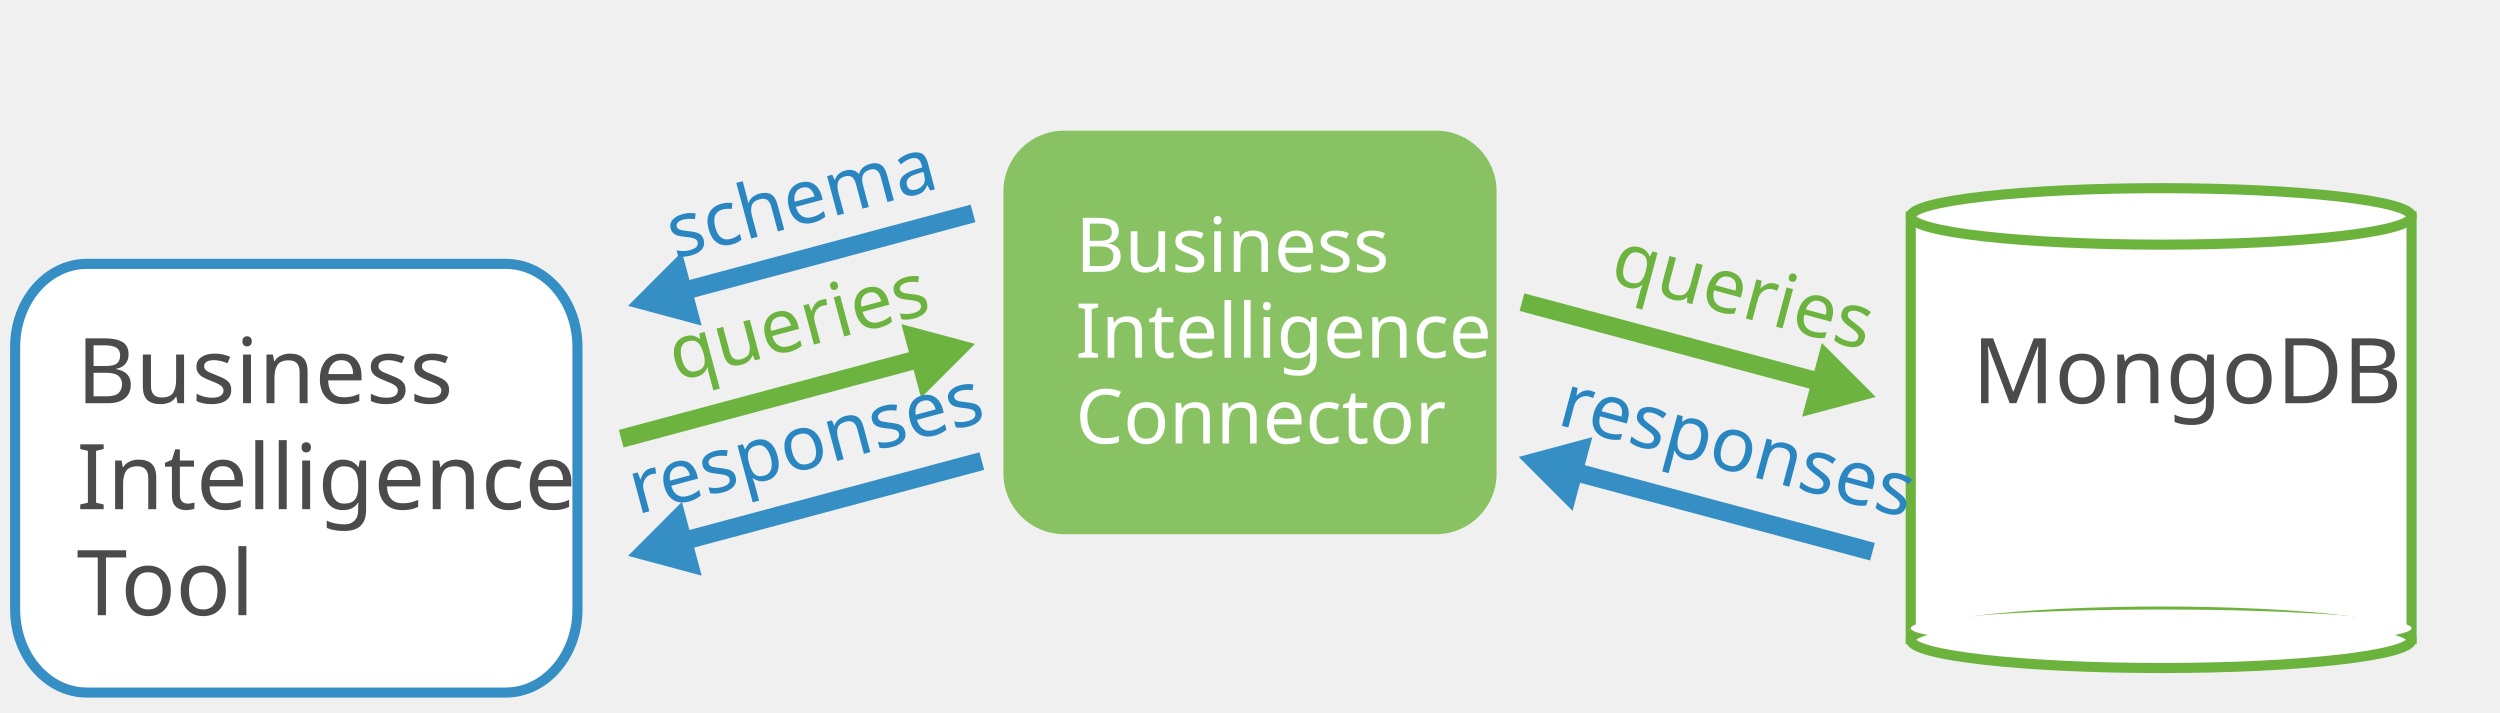
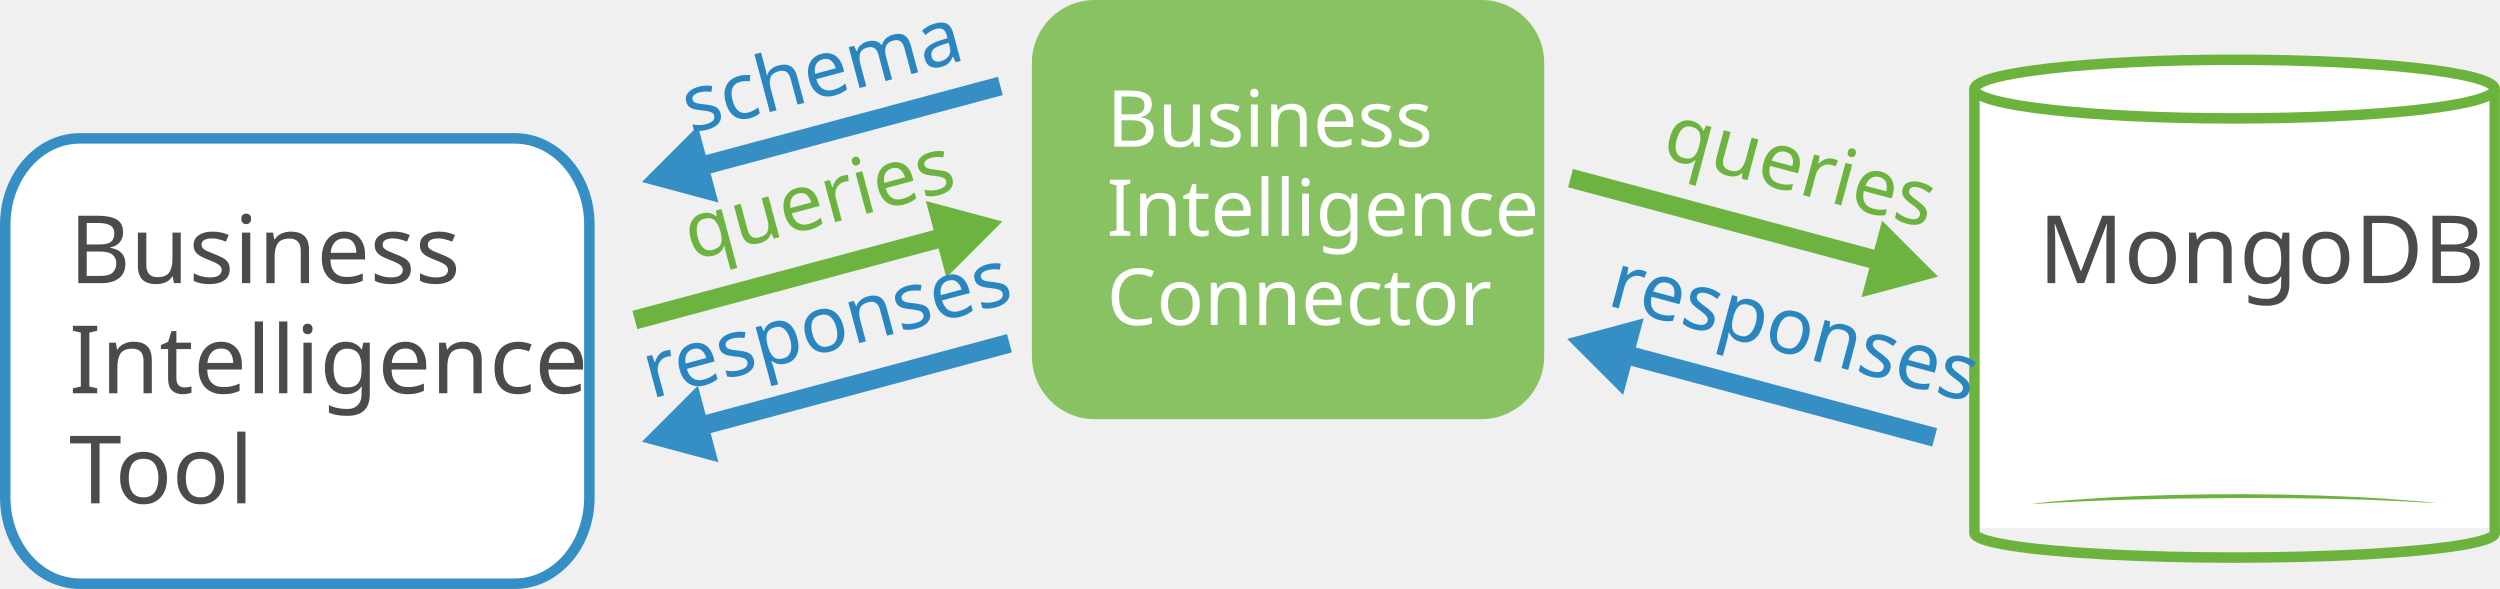
- <svg xmlns="http://www.w3.org/2000/svg" version="1.1" x="0" y="0" width="495.34" height="141.167" viewBox="0, 0, 495.34, 141.167">
-   <defs>
-     <linearGradient id="Gradient_1" gradientUnits="userSpaceOnUse" x1="231" y1="68" x2="231" y2="68">
-       <stop offset="0.324" stop-color="#FFFFFF" />
-       <stop offset="1" stop-color="#000000" />
+ <svg xmlns="http://www.w3.org/2000/svg" version="1.1" x="0" y="0" width="476.829" height="112.331" viewBox="0 0 476.829 112.331" id="svg2">
+   <defs id="defs4">
+     <linearGradient id="Gradient_1" gradientUnits="userSpaceOnUse" x1="231" y1="68" x2="231" y2="68" gradientTransform="translate(-2,-25.888)">
+       <stop offset="0.324" stop-color="#FFFFFF" id="stop7" />
+       <stop offset="1" stop-color="#000000" id="stop9" />
    </linearGradient>
  </defs>
-   <g id="g7">
-     <path d="M210.813,25.888 L284.527,25.888 C291.155,25.888 296.527,31.261 296.527,37.888 L296.527,93.839 C296.527,100.466 291.155,105.839 284.527,105.839 L210.813,105.839 C204.185,105.839 198.813,100.466 198.813,93.839 L198.813,37.888 C198.813,31.261 204.185,25.888 210.813,25.888 z" fill="#89C263" />
-     <g>
-       <path d="M378.586,42.877 L477.819,42.877 L477.819,126.611 L378.586,126.611 L378.586,42.877 z" fill="#FFFFFF" />
-       <path d="M378.586,42.877 L477.819,42.877 L477.819,126.611 L378.586,126.611 L378.586,42.877 z" fill-opacity="0" stroke="#6CB33E" stroke-width="2" />
+   <path style="fill:#89c263" id="path12" d="m 208.813,0 73.714,0 c 6.628,0 12,5.373 12,12 l 0,55.951 c 0,6.627 -5.372,12 -12,12 l -73.714,0 c -6.628,0 -12,-5.373 -12,-12 l 0,-55.951 c 0,-6.627 5.372,-12 12,-12 z" />
+   <g id="g14" transform="translate(-2,-25.888)">
+     <path style="fill:#ffffff" id="path16" d="m 378.586,42.877 99.233,0 0,83.734 -99.233,0 0,-83.734 z" />
+     <path style="fill-opacity:0;stroke:#6cb33e;stroke-width:2" id="path18" d="m 378.586,127.672 0,-76.16 0,-7.757 99.233,0.182 0,83.734" />
+   </g>
+   <g id="g20" transform="translate(-2,-25.888)">
+     <text id="tspan4201" transform="translate(247.67,65.863)">
+       <tspan style="font-size:15px;font-family:GillSans;fill:#ffffff" id="tspan23" font-size="15" y="-12" x="-34.569">Business</tspan>
+       <tspan style="font-size:15px;font-family:GillSans;fill:#ffffff" id="tspan25" font-size="15" y="5" x="-34.569">Intelligence</tspan>
+       <tspan style="font-size:15px;font-family:GillSans;fill:#ffffff" id="tspan27" font-size="15" y="22" x="-34.569">Connector</tspan>
+     </text>
+   </g>
+   <g id="g29" transform="translate(-2,-25.888)">
+     <g id="path17810">
+       <path style="fill:#358ec4" id="path32" d="M 130.85,58.881 192.791,42.284" />
+       <path style="fill-opacity:0;stroke:#358ec4;stroke-width:3.606;stroke-miterlimit:10" id="path34" stroke-miterlimit="10" d="M 130.85,58.881 192.791,42.284" />
    </g>
-     <g>
-       <text transform="matrix(1, 0, 0, 1, 247.67, 65.863)" id="tspan4201">
-         <tspan x="-34.569" y="-12" font-family="GillSans" font-size="15" fill="#FFFFFF">Business</tspan>
-         <tspan x="-34.569" y="5" font-family="GillSans" font-size="15" fill="#FFFFFF">Intelligence</tspan>
-         <tspan x="-34.569" y="22" font-family="GillSans" font-size="15" fill="#FFFFFF">Connector</tspan>
-       </text>
+     <g id="path17832">
+       <path style="fill:#358ec4" id="path37" d="M 124.825,60.495 135.009,50.3 138.742,64.232 124.825,60.495 Z" />
+       <path style="fill-opacity:0;stroke:#358ec4;stroke-width:0.4" id="path39" d="M 124.825,60.495 135.009,50.3 138.742,64.232 124.825,60.495 Z" />
    </g>
-     <g>
-       <g id="path17810">
-         <path d="M130.85,58.881 L192.791,42.284" fill="#358EC4" />
-         <path d="M130.85,58.881 L192.791,42.284" fill-opacity="0" stroke="#358EC4" stroke-width="3.606" stroke-miterlimit="10" />
-       </g>
-       <g id="path17832">
-         <path d="M124.825,60.495 L135.009,50.3 L138.742,64.232 L124.825,60.495 z" fill="#358EC4" />
-         <path d="M124.825,60.495 L135.009,50.3 L138.742,64.232 L124.825,60.495 z" fill-opacity="0" stroke="#358EC4" stroke-width="0.4" />
-       </g>
+   </g>
+   <text id="tspan17836" transform="matrix(0.9658855,-0.2589693,0.2589693,0.9658855,0,0)" x="143.623" y="53.67" style="font-size:12.001px">
+     <tspan style="font-size:15.002px;font-family:GillSans;fill:#2a86c0" id="tspan42" font-size="15" y="58.67" x="120.624">schema</tspan>
+   </text>
+   <g id="g44" transform="translate(-2,-25.888)">
+     <g id="path17810-9">
+       <path style="fill:#6cb33f" id="path47" d="M 124.825,86.452 186.766,69.855" />
+       <path style="fill-opacity:0;stroke:#6cb33f;stroke-width:3.606;stroke-linecap:square;stroke-miterlimit:10" id="path49" stroke-miterlimit="10" d="M 124.825,86.452 186.766,69.855" />
    </g>
-     <text transform="matrix(0.966, -0.259, 0.259, 0.966, 154.622, 40.533)" id="tspan17836">
-       <tspan x="-22.996" y="5" font-family="GillSans" font-size="15" fill="#2A86C0">schema</tspan>
-     </text>
-     <g>
-       <g id="path17810-9">
-         <path d="M124.825,86.452 L186.766,69.855" fill="#6CB33F" />
-         <path d="M124.825,86.452 L186.766,69.855" fill-opacity="0" stroke="#6CB33F" stroke-width="3.606" stroke-linecap="square" stroke-miterlimit="10" />
-       </g>
-       <g id="path17685">
-         <path d="M192.791,68.24 L182.607,78.435 L178.874,64.504 L192.791,68.24 z" fill="#6CB33F" />
-         <path d="M192.791,68.24 L182.607,78.435 L178.874,64.504 L192.791,68.24 z" fill-opacity="0" stroke="#6CB33F" stroke-width="0.4" stroke-linecap="square" stroke-miterlimit="10" />
-       </g>
+     <g id="path17685">
+       <path style="fill:#6cb33f" id="path52" d="m 192.791,68.24 -10.184,10.195 -3.733,-13.931 13.917,3.736 z" />
+       <path style="fill-opacity:0;stroke:#6cb33f;stroke-width:0.4;stroke-linecap:square;stroke-miterlimit:10" id="path54" stroke-miterlimit="10" d="m 192.791,68.24 -10.184,10.195 -3.733,-13.931 13.917,3.736 z" />
    </g>
-     <text transform="matrix(0.966, -0.259, 0.259, 0.966, 154.622, 64.875)" id="tspan19197">
-       <tspan x="-22.685" y="5" font-family="GillSans" font-size="15" fill="#6CB33F">queries</tspan>
-     </text>
-     <g>
-       <g id="path17810-2">
-         <path d="M130.85,108.418 L192.791,91.821" fill="#358EC4" />
-         <path d="M130.85,108.418 L192.791,91.821" fill-opacity="0" stroke="#358EC4" stroke-width="3.606" stroke-linecap="square" stroke-miterlimit="10" />
-       </g>
-       <g id="path17832-7">
-         <path d="M124.825,110.032 L135.009,99.838 L138.742,113.769 L124.825,110.032 z" fill="#358EC4" />
-         <path d="M124.825,110.032 L135.009,99.838 L138.742,113.769 L124.825,110.032 z" fill-opacity="0" stroke="#358EC4" stroke-width="0.4" stroke-linecap="square" stroke-miterlimit="10" />
-       </g>
+   </g>
+   <text id="tspan19197" transform="matrix(0.9658855,-0.2589693,0.2589693,0.9658855,0,0)" x="137.319" y="77.181" style="font-size:12.001px">
+     <tspan style="font-size:15.002px;font-family:GillSans;fill:#6cb33f" id="tspan57" font-size="15" y="82.182" x="114.631">queries</tspan>
+   </text>
+   <g id="g59" transform="translate(-2,-25.888)">
+     <g id="path17810-2">
+       <path style="fill:#358ec4" id="path62" d="M 130.85,108.418 192.791,91.821" />
+       <path style="fill-opacity:0;stroke:#358ec4;stroke-width:3.606;stroke-linecap:square;stroke-miterlimit:10" id="path64" stroke-miterlimit="10" d="M 130.85,108.418 192.791,91.821" />
    </g>
-     <text transform="matrix(0.966, -0.259, 0.259, 0.966, 154.622, 89.174)" id="tspan17836-46">
-       <tspan x="-30.8" y="5" font-family="GillSans" font-size="15" fill="#2A86C0">responses</tspan>
-     </text>
-     <g>
-       <g id="path17810-9-1">
-         <path d="M303.295,60.334 L365.236,76.931" fill="#6CB33F" />
-         <path d="M303.295,60.334 L365.236,76.931" fill-opacity="0" stroke="#6CB33F" stroke-width="3.606" stroke-linecap="square" stroke-miterlimit="10" />
-       </g>
-       <g id="path17685-5">
-         <path d="M371.261,78.546 L357.344,82.282 L361.077,68.351 L371.261,78.546 z" fill="#6CB33F" />
-         <path d="M371.261,78.546 L357.344,82.282 L361.077,68.351 L371.261,78.546 z" fill-opacity="0" stroke="#6CB33F" stroke-width="0.4" stroke-linecap="square" stroke-miterlimit="10" />
-       </g>
+     <g id="path17832-7">
+       <path style="fill:#358ec4" id="path67" d="m 124.825,110.032 10.184,-10.194 3.733,13.931 -13.917,-3.737 z" />
+       <path style="fill-opacity:0;stroke:#358ec4;stroke-width:0.4;stroke-linecap:square;stroke-miterlimit:10" id="path69" stroke-miterlimit="10" d="m 124.825,110.032 10.184,-10.194 3.733,13.931 -13.917,-3.737 z" />
    </g>
-     <text transform="matrix(0.966, 0.259, -0.259, 0.966, 341.859, 56.848)" id="tspan19197-8">
-       <tspan x="-22.685" y="5" font-family="GillSans" font-size="15" fill="#6CB33F">queries</tspan>
-     </text>
-     <g>
-       <g id="path17810-2-9">
-         <path d="M307.32,92.246 L369.261,108.843" fill="#358EC4" />
-         <path d="M307.32,92.246 L369.261,108.843" fill-opacity="0" stroke="#358EC4" stroke-width="3.606" stroke-linecap="square" stroke-miterlimit="10" />
-       </g>
-       <g id="path17832-7-3">
-         <path d="M301.295,90.631 L315.212,86.895 L311.479,100.826 L301.295,90.631 z" fill="#358EC4" />
-         <path d="M301.295,90.631 L315.212,86.895 L311.479,100.826 L301.295,90.631 z" fill-opacity="0" stroke="#358EC4" stroke-width="0.4" stroke-linecap="square" stroke-miterlimit="10" />
-       </g>
+   </g>
+   <text id="tspan17836-46" transform="matrix(0.9658855,-0.2589693,0.2589693,0.9658855,0,0)" x="131.026" y="100.651" style="font-size:12.001px">
+     <tspan style="font-size:15.002px;font-family:GillSans;fill:#2a86c0" id="tspan72" font-size="15" y="105.652" x="100.223">responses</tspan>
+   </text>
+   <g id="g74" transform="translate(-2,-25.888)">
+     <g id="path17810-9-1">
+       <path style="fill:#6cb33f" id="path77" d="m 303.295,60.334 61.941,16.597" />
+       <path style="fill-opacity:0;stroke:#6cb33f;stroke-width:3.606;stroke-linecap:square;stroke-miterlimit:10" id="path79" stroke-miterlimit="10" d="m 303.295,60.334 61.941,16.597" />
    </g>
-     <text transform="matrix(0.966, 0.259, -0.259, 0.966, 339.278, 87.174)" id="tspan17836-46-6">
-       <tspan x="-30.8" y="5" font-family="GillSans" font-size="15" fill="#2A86C0">responses</tspan>
-     </text>
-     <g>
-       <path d="M17.215,52.283 L100.199,52.283 C108.05,52.283 114.414,59.651 114.414,68.739 L114.414,120.762 C114.414,129.851 108.05,137.219 100.199,137.219 L17.215,137.219 C9.364,137.219 3,129.851 3,120.762 L3,68.739 C3,59.651 9.364,52.283 17.215,52.283 z" fill="#FFFFFF" />
-       <path d="M17.215,52.283 L100.199,52.283 C108.05,52.283 114.414,59.651 114.414,68.739 L114.414,120.762 C114.414,129.851 108.05,137.219 100.199,137.219 L17.215,137.219 C9.364,137.219 3,129.851 3,120.762 L3,68.739 C3,59.651 9.364,52.283 17.215,52.283 z" fill-opacity="0" stroke="#358EC4" stroke-width="2" />
+     <g id="path17685-5">
+       <path style="fill:#6cb33f" id="path82" d="m 371.261,78.546 -13.917,3.736 3.733,-13.931 10.184,10.195 z" />
+       <path style="fill-opacity:0;stroke:#6cb33f;stroke-width:0.4;stroke-linecap:square;stroke-miterlimit:10" id="path84" stroke-miterlimit="10" d="m 371.261,78.546 -13.917,3.736 3.733,-13.931 10.184,10.195 z" />
    </g>
-     <text transform="matrix(1, 0, 0, 1, 58.707, 94.751)">
-       <tspan x="-43.526" y="-14.86" font-family="GillSans" font-size="18" fill="#4B4B4B">Business </tspan>
-       <tspan x="-43.526" y="6.14" font-family="GillSans" font-size="18" fill="#4B4B4B">Intelligence </tspan>
-       <tspan x="-43.526" y="27.14" font-family="GillSans" font-size="18" fill="#4B4B4B">Tool</tspan>
-     </text>
-     <text transform="matrix(1, 0, 0, 1, 434.293, 94.751)">
-       <tspan x="-43.526" y="-14.86" font-family="GillSans" font-size="18" fill="#4B4B4B">MongoDB</tspan>
-     </text>
-     <g>
-       <path d="M428.202,48.471 C400.8,48.471 378.586,45.967 378.586,42.877 C378.586,39.788 400.8,37.284 428.202,37.284 C455.605,37.284 477.819,39.788 477.819,42.877 C477.819,45.967 455.605,48.471 428.202,48.471 z" fill="#FFFFFF" />
-       <path d="M428.202,48.471 C400.8,48.471 378.586,45.967 378.586,42.877 C378.586,39.788 400.8,37.284 428.202,37.284 C455.605,37.284 477.819,39.788 477.819,42.877 C477.819,45.967 455.605,48.471 428.202,48.471 z" fill-opacity="0" stroke="#6CB33E" stroke-width="2" />
+   </g>
+   <text id="tspan19197-8" transform="matrix(0.9658855,0.2589693,-0.2589693,0.9658855,0,0)" x="336.283" y="-58.109" style="font-size:12.001px">
+     <tspan style="font-size:15.002px;font-family:GillSans;fill:#6cb33f" id="tspan87" font-size="15" y="-53.109" x="313.595">queries</tspan>
+   </text>
+   <g id="g89" transform="translate(-2,-25.888)">
+     <g id="path17810-2-9">
+       <path style="fill:#358ec4" id="path92" d="m 307.32,92.246 61.941,16.597" />
+       <path style="fill-opacity:0;stroke:#358ec4;stroke-width:3.606;stroke-linecap:square;stroke-miterlimit:10" id="path94" stroke-miterlimit="10" d="m 307.32,92.246 61.941,16.597" />
    </g>
-     <g>
-       <path d="M428.202,132.359 C400.8,132.359 378.586,129.855 378.586,126.766 C378.586,123.676 400.8,121.172 428.202,121.172 C455.605,121.172 477.819,123.676 477.819,126.766 C477.819,129.855 455.605,132.359 428.202,132.359 z" fill="#FFFFFF" />
-       <path d="M428.202,132.359 C400.8,132.359 378.586,129.855 378.586,126.766 C378.586,123.676 400.8,121.172 428.202,121.172 C455.605,121.172 477.819,123.676 477.819,126.766 C477.819,129.855 455.605,132.359 428.202,132.359 z" fill-opacity="0" stroke="#6CB33E" stroke-width="2" />
+     <g id="path17832-7-3">
+       <path style="fill:#358ec4" id="path97" d="m 301.295,90.631 13.917,-3.736 -3.733,13.931 -10.184,-10.195 z" />
+       <path style="fill-opacity:0;stroke:#358ec4;stroke-width:0.4;stroke-linecap:square;stroke-miterlimit:10" id="path99" stroke-miterlimit="10" d="m 301.295,90.631 13.917,-3.736 -3.733,13.931 -10.184,-10.195 z" />
    </g>
-     <g>
-       <path d="M584,62 L584,62" fill="#FFFFFF" />
-       <path d="M583.999,62.001 L583.999,62.001 L583.999,62.001 C584,62.001 584.001,62.001 584.001,62 C584.001,61.999 584.001,61.999 584.001,61.999 L584.001,61.999 C584.001,61.999 584.001,61.999 584.001,61.999 C584,61.999 583.999,61.999 583.999,62 C583.999,62.001 583.999,62.001 583.999,62.001 L583.999,62.001" fill="#6CB33E" />
-     </g>
-     <path d="M428.202,128.172 C400.8,128.172 378.586,126.515 378.586,124.471 C378.586,122.426 400.8,120.769 428.202,120.769 C455.605,120.769 477.819,122.426 477.819,124.471 C477.819,126.515 455.605,128.172 428.202,128.172 z" fill="#FFFFFF" />
-     <path d="M231,68 L231,68" fill="url(#Gradient_1)" />
  </g>
+   <text id="tspan17836-46-6" transform="matrix(0.9658855,0.2589693,-0.2589693,0.9658855,0,0)" x="341.643" y="-28.149" style="font-size:12.001px">
+     <tspan style="font-size:15.002px;font-family:GillSans;fill:#2a86c0" id="tspan102" font-size="15" y="-23.149" x="310.839">responses</tspan>
+   </text>
+   <g id="g104" transform="translate(-2,-25.888)">
+     <path style="fill:#ffffff" id="path106" d="m 17.215,52.283 82.984,0 c 7.851,0 14.215,7.368 14.215,16.456 l 0,52.023 c 0,9.089 -6.364,16.457 -14.215,16.457 l -82.984,0 C 9.364,137.219 3,129.851 3,120.762 L 3,68.739 C 3,59.651 9.364,52.283 17.215,52.283 Z" />
+     <path style="fill-opacity:0;stroke:#358ec4;stroke-width:2" id="path108" d="m 17.215,52.283 82.984,0 c 7.851,0 14.215,7.368 14.215,16.456 l 0,52.023 c 0,9.089 -6.364,16.457 -14.215,16.457 l -82.984,0 C 9.364,137.219 3,129.851 3,120.762 L 3,68.739 C 3,59.651 9.364,52.283 17.215,52.283 Z" />
+   </g>
+   <text id="text110" x="56.707" y="68.863">
+     <tspan style="font-size:18px;font-family:GillSans;fill:#4b4b4b" id="tspan112" font-size="18" y="54.003" x="13.181">Business</tspan>
+     <tspan style="font-size:18px;font-family:GillSans;fill:#4b4b4b" id="tspan114" font-size="18" y="75.003" x="13.181">Intelligence</tspan>
+     <tspan style="font-size:18px;font-family:GillSans;fill:#4b4b4b" id="tspan116" font-size="18" y="96.003" x="13.181">Tool</tspan>
+   </text>
+   <text id="text118" x="432.293" y="68.863">
+     <tspan style="font-size:18px;font-family:GillSans;fill:#4b4b4b" id="tspan120" font-size="18" y="54.003" x="388.767">MongoDB</tspan>
+   </text>
+   <g id="g122" transform="translate(-2,-25.888)">
+     <path style="fill:#ffffff" id="path124" d="m 428.202,48.471 c -27.402,0 -49.616,-2.504 -49.616,-5.594 0,-3.089 22.214,-5.593 49.616,-5.593 27.403,0 49.617,2.504 49.617,5.593 0,3.09 -22.214,5.594 -49.617,5.594 z" />
+     <path style="fill-opacity:0;stroke:#6cb33e;stroke-width:2" id="path126" d="m 428.202,48.471 c -27.402,0 -49.616,-2.504 -49.616,-5.594 0,-3.089 22.214,-5.593 49.616,-5.593 27.403,0 49.617,2.504 49.617,5.593 0,3.09 -22.214,5.594 -49.617,5.594 z" />
+   </g>
+   <g id="g128" transform="translate(-2,-25.888)" />
+   <path style="fill:url(#Gradient_1)" id="path142" d="m 229,42.112 0,0" />
+   <path id="path3561" d="m 390.954,95.72 c 1.834,-0.19 6.397,-0.541 9.454,-0.727 16.99,-1.037 38.232,-0.977 54.937,0.154 3.719,0.252 9.341,0.73 9.176,0.785 -0.068,0.023 -2.374,-0.109 -3.949,-0.2 -19.897,-1.145 -51.824,-0.901 -70.685,0.27 -2.195,0.136 -2.763,0.103 -1.155,-0.059 z" style="fill:#6cb33e;fill-opacity:1" />
+   <path d="m 475.827,101.664 a 49.622,4.682 0 0 1 -24.811,4.055 49.622,4.682 0 0 1 -49.622,0 49.622,4.682 0 0 1 -24.811,-4.055" id="path4365" style="fill:none;fill-opacity:1;stroke:#6cb33e;stroke-width:2.005;stroke-miterlimit:4;stroke-dasharray:none;stroke-opacity:1" />
</svg>
